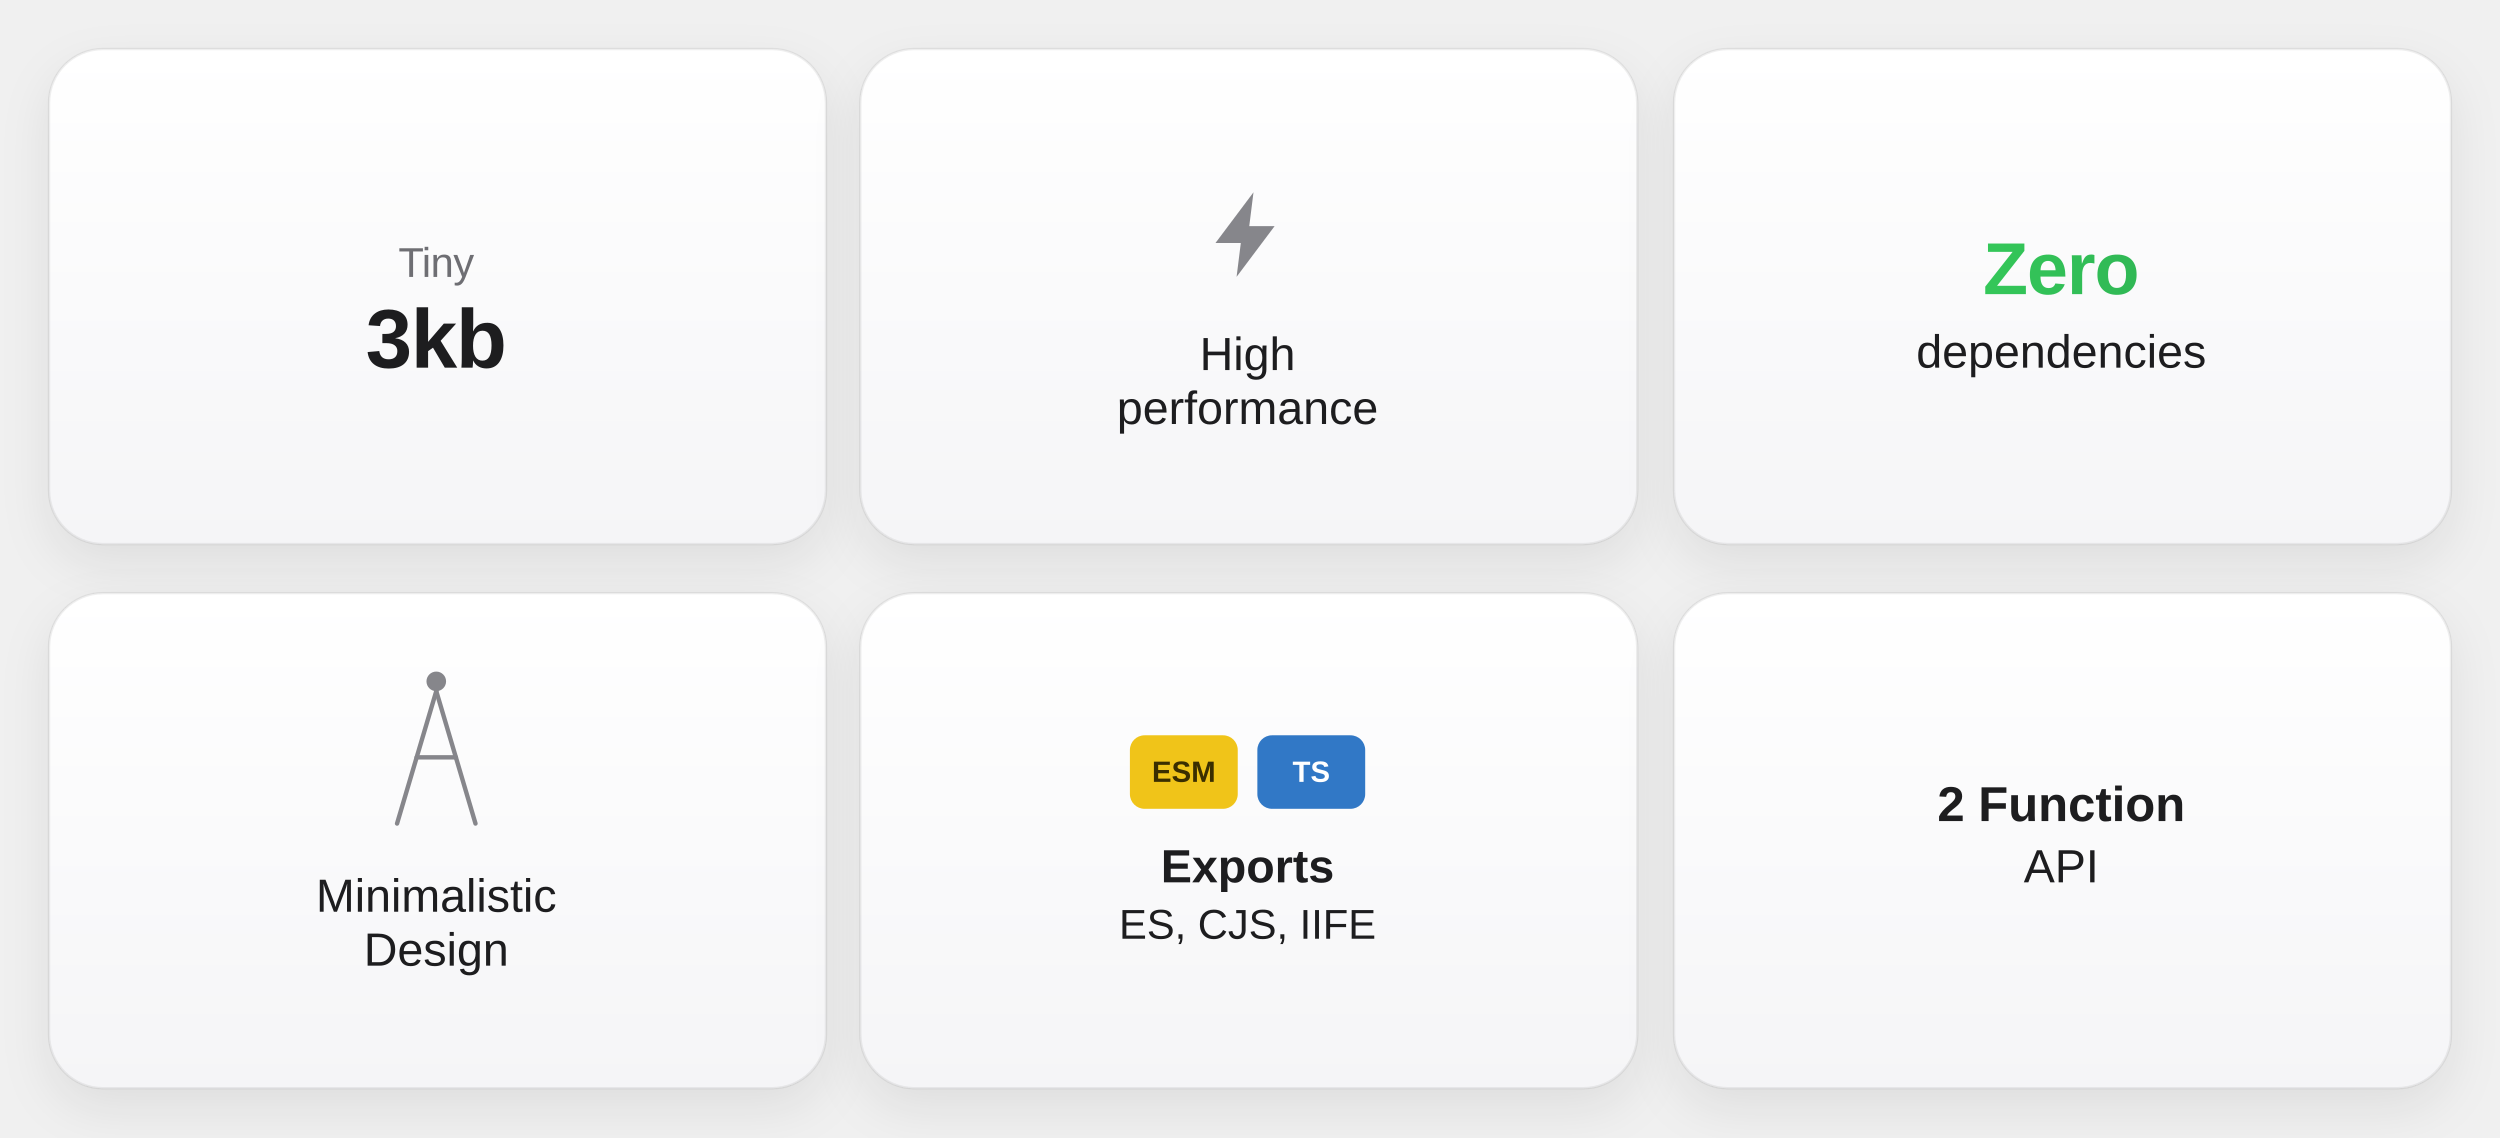
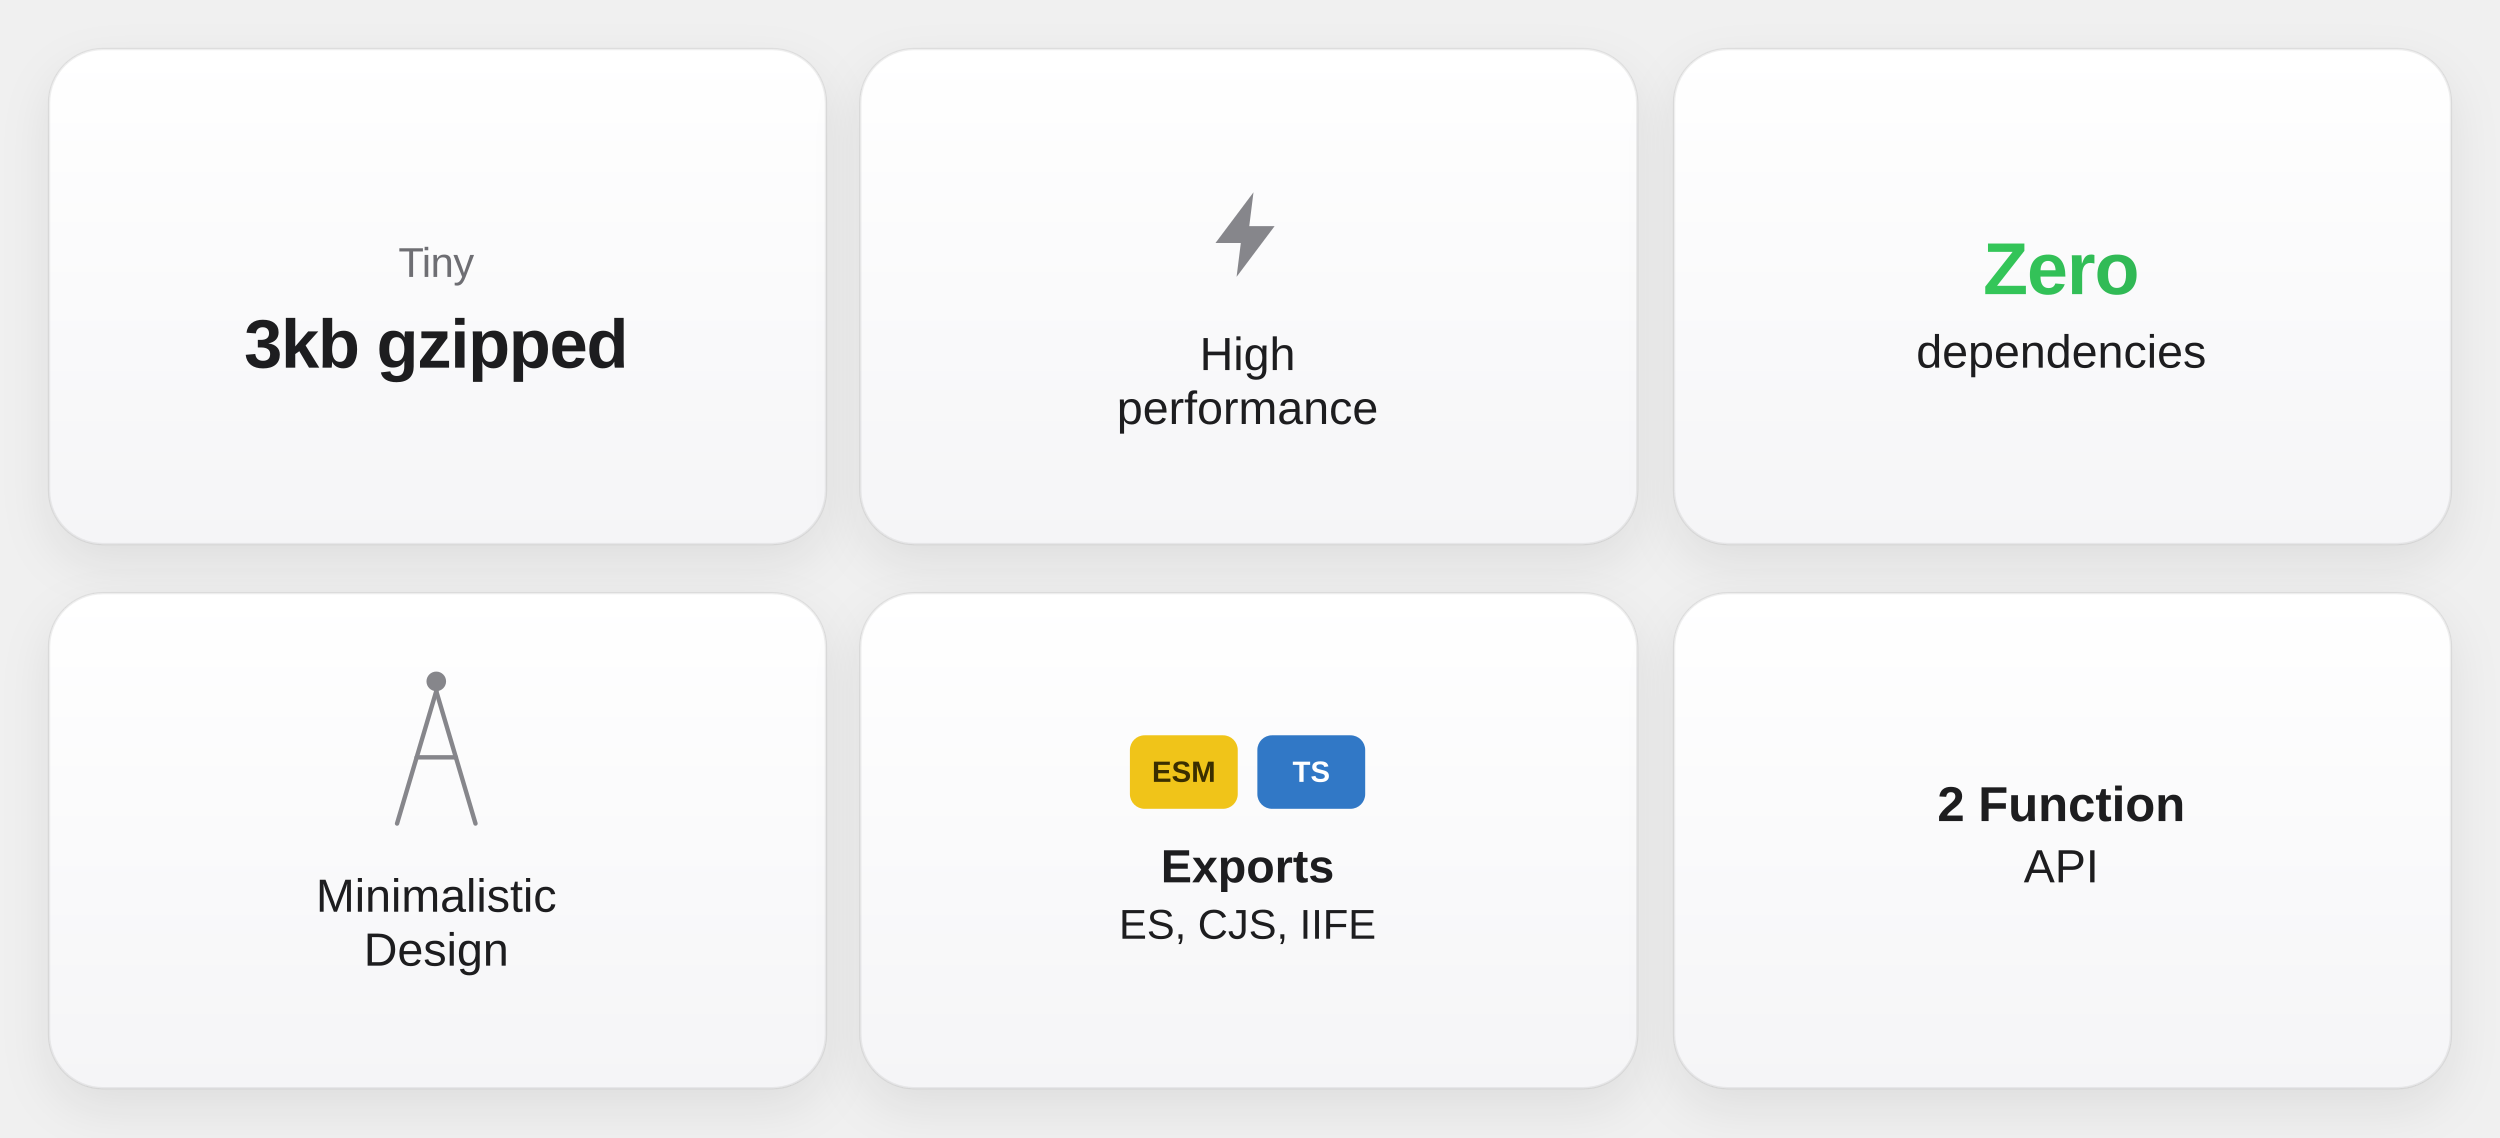
<svg xmlns="http://www.w3.org/2000/svg" viewBox="0 0 1020 464" font-family="-apple-system, BlinkMacSystemFont, 'SF Pro Display', 'Helvetica Neue', Arial, sans-serif">
  <defs>
    <linearGradient id="cardGrad" x1="0" y1="0" x2="0" y2="1">
      <stop offset="0%" stop-color="#ffffff" />
      <stop offset="100%" stop-color="#f5f5f7" />
    </linearGradient>
    <linearGradient id="greenGrad" x1="0" y1="0" x2="1" y2="0">
      <stop offset="0%" stop-color="#34c759" />
      <stop offset="100%" stop-color="#30b855" />
    </linearGradient>
    <filter id="cardShadow" x="-40%" y="-40%" width="180%" height="180%">
      <feDropShadow dx="0" dy="8" stdDeviation="10" flood-color="#000000" flood-opacity="0.08" />
    </filter>
  </defs>
  <g transform="translate(20, 20)">
    <g filter="url(#cardShadow)">
      <rect x="0" y="0" width="317" height="202" rx="22" fill="url(#cardGrad)" stroke="#00000010" />
    </g>
    <text x="158" y="93" text-anchor="middle" font-size="17" font-weight="510" fill="#6e6e73" letter-spacing="-0.2">Tiny</text>
-     <text x="158" y="130" text-anchor="middle" font-size="34" font-weight="700" fill="#1d1d1f" letter-spacing="-0.5">3kb</text>
+     <text x="158" y="130" text-anchor="middle" font-size="28" font-weight="700" fill="#1d1d1f" letter-spacing="-0.5">3kb gzipped</text>
    <g filter="url(#cardShadow)">
      <rect x="331" y="0" width="317" height="202" rx="22" fill="url(#cardGrad)" stroke="#00000010" />
    </g>
    <g transform="translate(469, 55) scale(1.725)">
      <path d="M13 2 4 14h6l-1 8 9-12h-6l1-8Z" fill="#86868b" />
    </g>
    <text x="489" y="131" text-anchor="middle" font-size="19" font-weight="400" fill="#1d1d1f">High</text>
    <text x="489" y="153" text-anchor="middle" font-size="19" font-weight="400" fill="#1d1d1f">performance</text>
    <g filter="url(#cardShadow)">
      <rect x="663" y="0" width="317" height="202" rx="22" fill="url(#cardGrad)" stroke="#00000010" />
    </g>
    <text x="821" y="100" text-anchor="middle" font-size="30" font-weight="700" fill="url(#greenGrad)" letter-spacing="-0.4">Zero</text>
    <text x="821" y="130" text-anchor="middle" font-size="19" font-weight="400" fill="#1d1d1f">dependencies</text>
    <g filter="url(#cardShadow)">
      <rect x="0" y="222" width="317" height="202" rx="22" fill="url(#cardGrad)" stroke="#00000010" />
    </g>
    <circle cx="158" cy="258" r="4" fill="#86868b" />
    <g stroke="#86868b" stroke-width="1.8" stroke-linecap="round" fill="none">
      <line x1="158" y1="262" x2="142" y2="316" />
      <line x1="158" y1="262" x2="174" y2="316" />
      <line x1="150" y1="289" x2="166" y2="289" />
    </g>
    <text x="158" y="352" text-anchor="middle" font-size="19" font-weight="400" fill="#1d1d1f">Minimalistic</text>
    <text x="158" y="374" text-anchor="middle" font-size="19" font-weight="400" fill="#1d1d1f">Design</text>
    <g filter="url(#cardShadow)">
      <rect x="331" y="222" width="317" height="202" rx="22" fill="url(#cardGrad)" stroke="#00000010" />
    </g>
    <rect x="441" y="280" width="44" height="30" rx="6" fill="#f0c419" />
    <text x="463" y="299" text-anchor="middle" font-size="12" font-weight="700" fill="#3a2e00">ESM</text>
    <rect x="493" y="280" width="44" height="30" rx="6" fill="#3178c6" />
    <text x="515" y="299" text-anchor="middle" font-size="12" font-weight="700" fill="#ffffff">TS</text>
    <text x="489" y="340" text-anchor="middle" font-size="19" font-weight="650" fill="#1d1d1f">Exports</text>
    <text x="489" y="363" text-anchor="middle" font-size="17" font-weight="400" fill="#1d1d1f">ES, CJS, IIFE</text>
    <g filter="url(#cardShadow)">
      <rect x="663" y="222" width="317" height="202" rx="22" fill="url(#cardGrad)" stroke="#00000010" />
    </g>
    <text x="821" y="315" text-anchor="middle" font-size="20" font-weight="700" fill="#1d1d1f">2 Function</text>
    <text x="821" y="340" text-anchor="middle" font-size="19" font-weight="400" fill="#1d1d1f">API</text>
  </g>
</svg>
